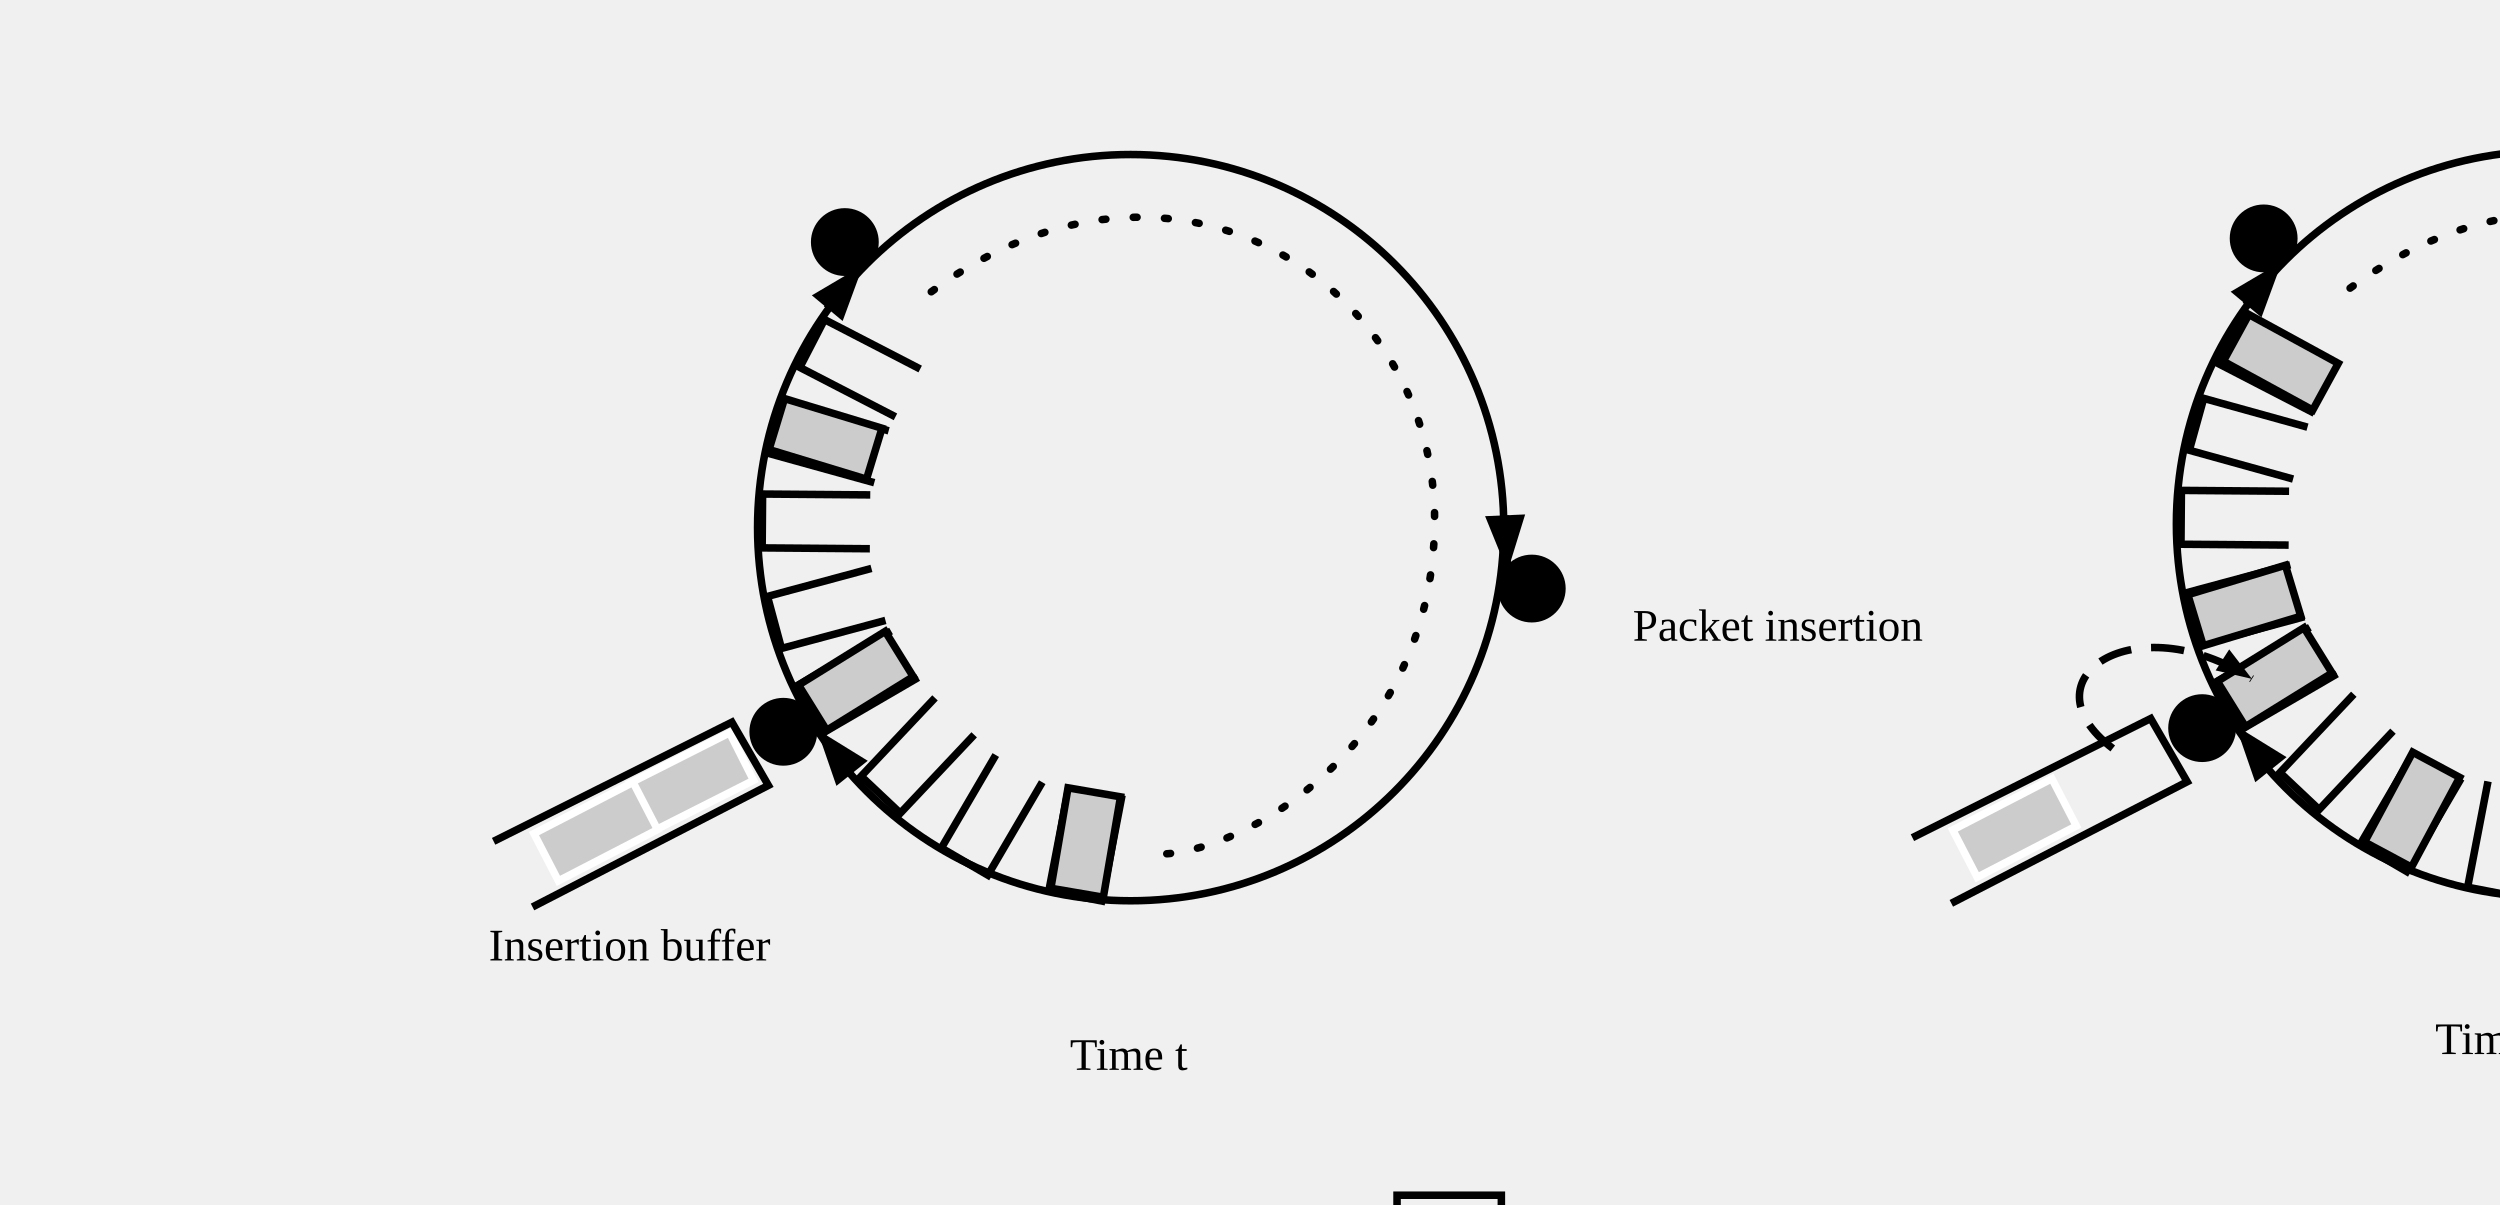
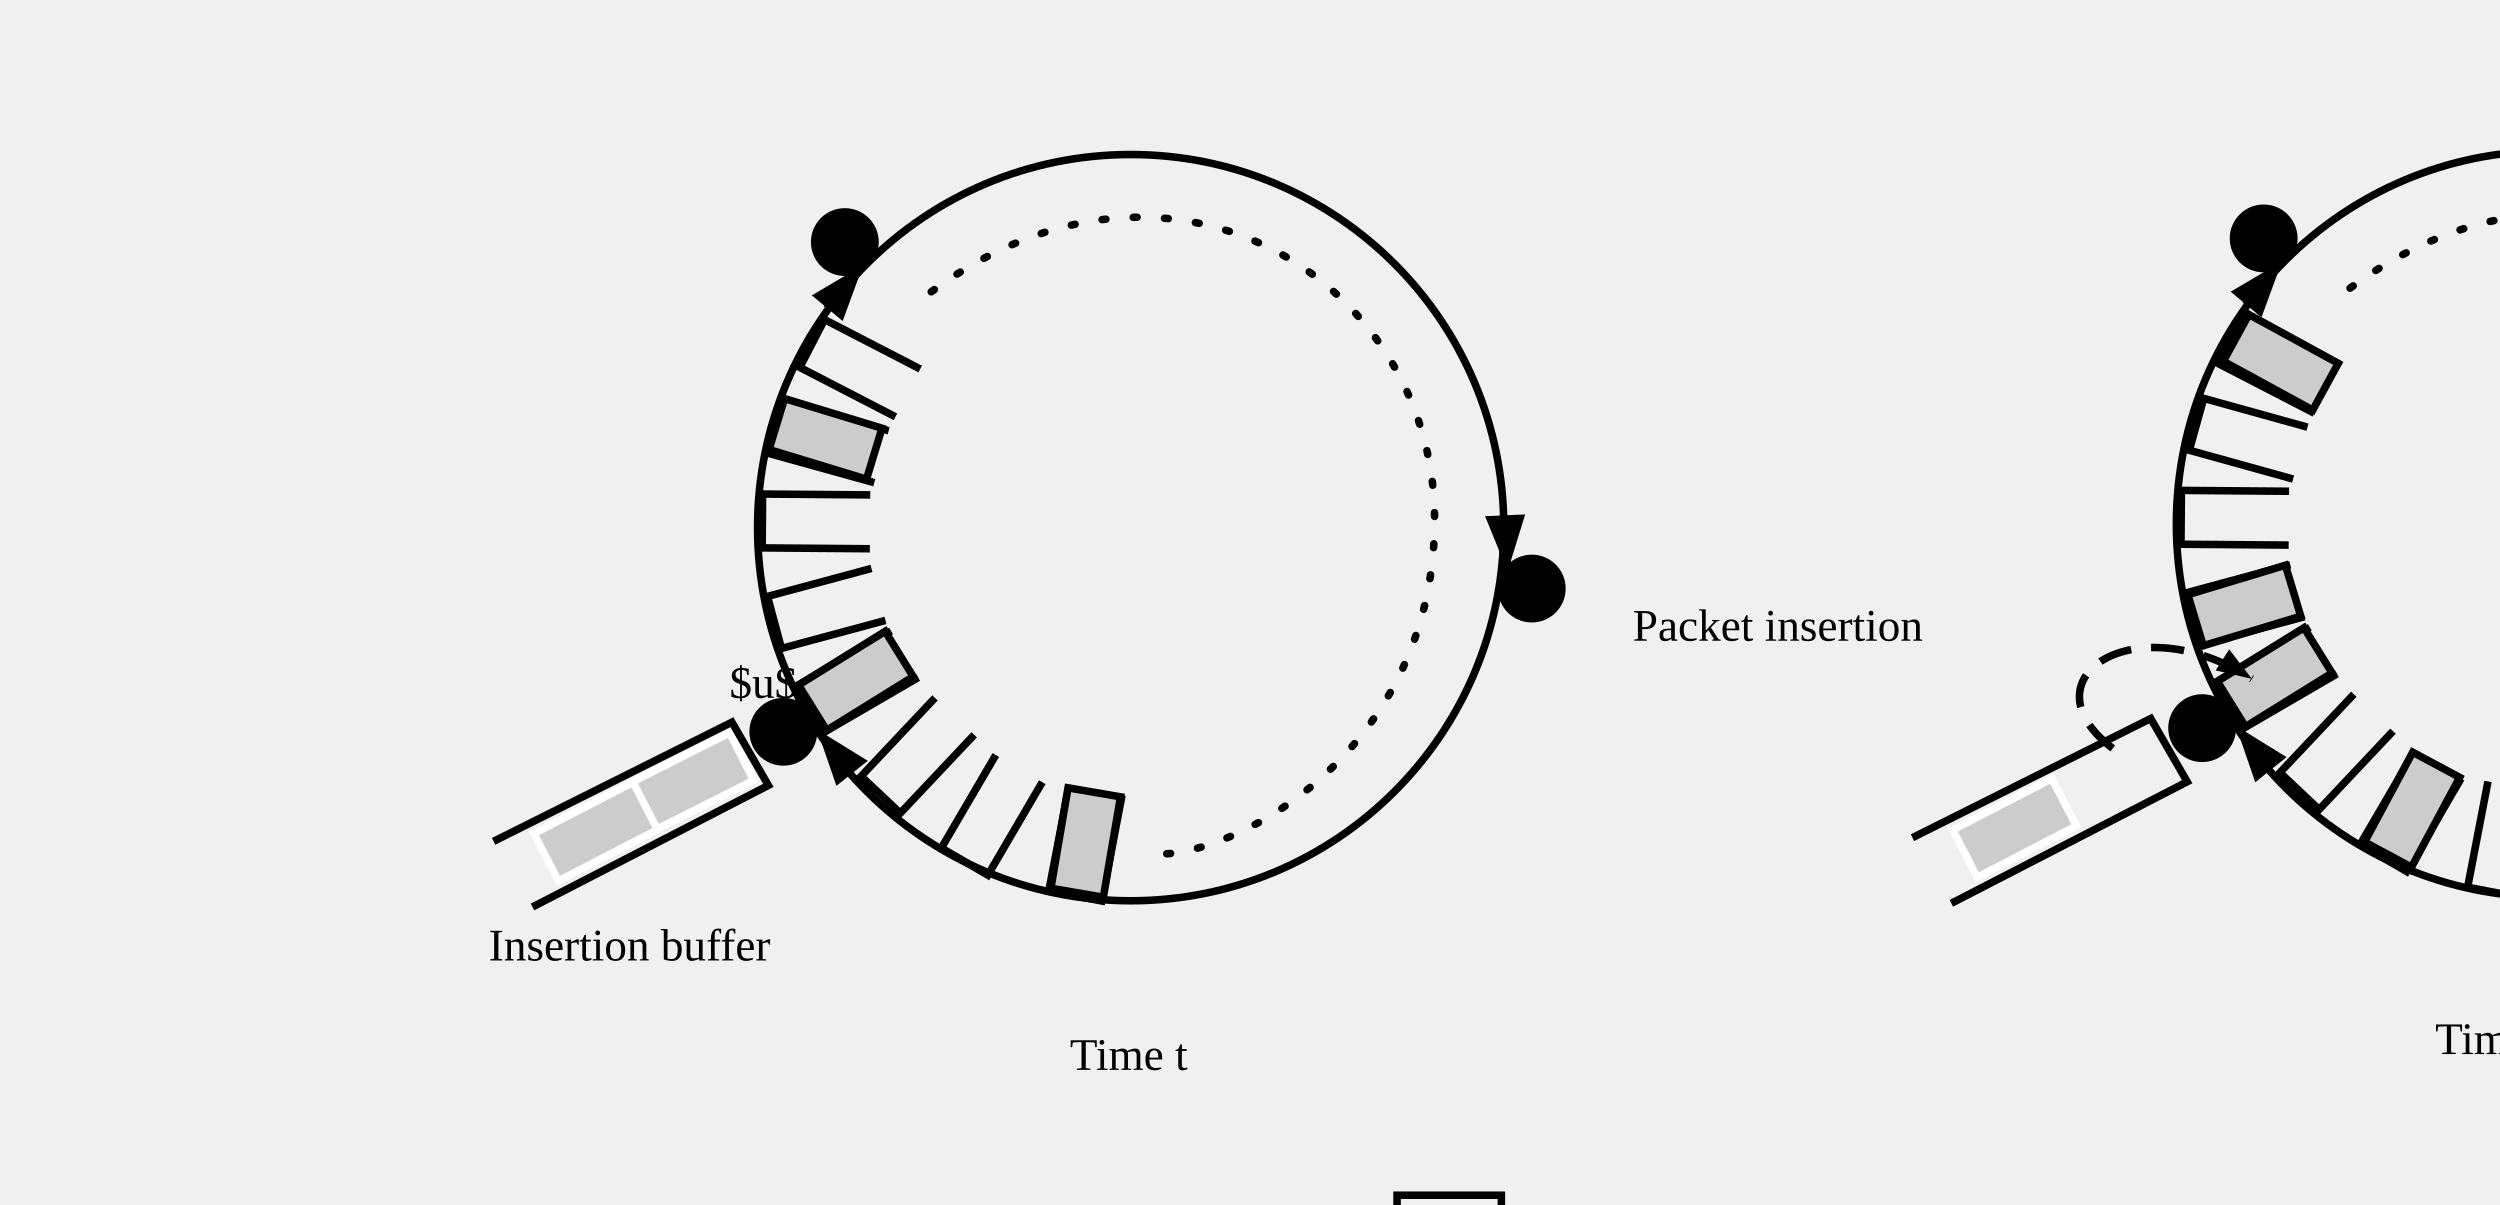
<svg xmlns="http://www.w3.org/2000/svg" xmlns:ns1="http://latexdraw.sourceforge.net/namespaces/latexdraw" version="1.1" baseProfile="full">
  <g>
-     <g ns1:type="circle" id="id996914645">
+     <g ns1:type="circle" id="id1962068133">
      <circle cx="300.0" cy="140.0" r="99.0" ns1:borderPos="outer" stroke-width="2.0" stroke="black" fill="none" />
    </g>
-     <g ns1:type="circle" id="id721638446">
+     <g ns1:type="circle" id="id1853455625">
      <circle cx="207.839" cy="194.161" r="8.0" ns1:borderPos="outer" stroke-width="2.0" stroke="black" fill="black" />
    </g>
-     <g ns1:type="circle" id="id319601072">
+     <g ns1:type="circle" id="id699902036">
      <circle cx="224.161" cy="64.226" r="8.0" ns1:borderPos="outer" stroke-width="2.0" stroke="black" fill="black" />
    </g>
-     <g ns1:type="joinedLines" id="id1181010662">
+     <g ns1:type="joinedLines" id="id1437549892">
      <polyline points="231.219,150.813 203.633,158.251 207.352,172.044 234.938,164.606 " stroke-width="2.0" stroke="black" fill="none" ns1:rotationAngle="0.0" />
    </g>
-     <g ns1:type="joinedLines" id="id1049388398">
+     <g ns1:type="joinedLines" id="id1135147069">
      <polyline points="230.908,131.311 202.338,131.086 202.225,145.371 230.796,145.596 " stroke-width="2.0" stroke="black" fill="none" ns1:rotationAngle="0.0" />
    </g>
-     <g ns1:type="joinedLines" id="id334856215">
+     <g ns1:type="joinedLines" id="id1236905034">
      <polyline points="235.791,114.31 208.259,106.671 204.44,120.437 231.971,128.076 " stroke-width="2.0" stroke="black" fill="none" ns1:rotationAngle="0.0" />
    </g>
-     <g ns1:type="joinedLines" id="id1518839817">
-       <polyline points="216.774,193.548 224.516,203.226 " stroke-width="2.0" stroke="black" ns1:rotationAngle="0.0" marker-start="url(#arrow0-1518839817)" />
+     <g ns1:type="joinedLines" id="id580666314">
+       <polyline points="216.774,193.548 224.516,203.226 " stroke-width="2.0" stroke="black" ns1:rotationAngle="0.0" marker-start="url(#arrow0-580666314)" />
    </g>
-     <g ns1:type="joinedLines" id="id613535693">
-       <polyline points="229.032,70.323 219.355,81.935 " stroke-width="2.0" stroke="black" ns1:rotationAngle="0.0" marker-start="url(#arrow0-613535693)" />
+     <g ns1:type="joinedLines" id="id1397942090">
+       <polyline points="229.032,70.323 219.355,81.935 " stroke-width="2.0" stroke="black" ns1:rotationAngle="0.0" marker-start="url(#arrow0-1397942090)" />
    </g>
-     <g ns1:type="joinedLines" id="id754396851">
-       <polyline points="400,151.613 399.355,136.774 " stroke-width="2.0" stroke="black" ns1:rotationAngle="0.0" marker-start="url(#arrow0-754396851)" />
+     <g ns1:type="joinedLines" id="id1418286082">
+       <polyline points="400,151.613 399.355,136.774 " stroke-width="2.0" stroke="black" ns1:rotationAngle="0.0" marker-start="url(#arrow0-1418286082)" />
    </g>
-     <g ns1:type="joinedLines" id="id1160142955">
+     <g ns1:type="joinedLines" id="id2068417564">
      <polyline points="244.15,97.911 218.769,84.791 212.209,97.481 237.59,110.601 " stroke-width="2.0" stroke="black" fill="none" ns1:rotationAngle="0.0" />
    </g>
-     <g ns1:type="joinedLines" id="id596941866">
+     <g ns1:type="joinedLines" id="id793104024">
      <polyline points="248.082,185.166 228.482,205.956 238.877,215.755 258.476,194.966 " stroke-width="2.0" stroke="black" fill="none" ns1:rotationAngle="0.0" />
    </g>
-     <g ns1:type="joinedLines" id="id595430942">
+     <g ns1:type="joinedLines" id="id218886387">
      <polyline points="264.207,200.33 249.777,224.989 262.106,232.205 276.537,207.545 " stroke-width="2.0" stroke="black" fill="none" ns1:rotationAngle="0.0" />
    </g>
-     <g ns1:type="joinedLines" id="id265326762">
+     <g ns1:type="joinedLines" id="id683844527">
      <polyline points="283.683,208.308 278.28,236.364 292.308,239.065 297.711,211.009 " stroke-width="2.0" stroke="black" fill="none" ns1:rotationAngle="0.0" />
    </g>
-     <g ns1:type="bezierCurve" id="id1641209667">
+     <g ns1:type="bezierCurve" id="id1343191594">
      <path d="M 247.097 77.419 C 311.549 29.597 381.281 75.717 380.645 138.71 C 380.009 201.703 323.932 228.937 305.161 226.452 " stroke-width="2.0" stroke="black" fill="none" stroke-linecap="round" stroke-dasharray="1, 7.292" ns1:rotationAngle="0.0" />
    </g>
-     <g ns1:type="rectangle" id="id1937097014" transform="rotate(-80.29143) translate(-459.833 98.08902)">
+     <g ns1:type="rectangle" id="id1921226615" transform="rotate(-80.29143) translate(-459.833 98.08902)">
      <rect x="274.548" y="216.484" width="27.032" height="14.129" ns1:borderPos="outer" stroke-width="2.0" stroke="black" fill="#cccccc" />
    </g>
-     <g ns1:type="circle" id="id803128588">
+     <g ns1:type="circle" id="id1039477230">
      <circle cx="406.419" cy="156.161" r="8.0" ns1:borderPos="outer" stroke-width="2.0" stroke="black" fill="black" />
    </g>
-     <g ns1:type="rectangle" id="id1345072715" transform="rotate(16.91971) translate(24.40993 -68.78601)">
+     <g ns1:type="rectangle" id="id1682928945" transform="rotate(16.91971) translate(24.40993 -68.78601)">
      <rect x="205.516" y="109.387" width="27.032" height="14.129" ns1:borderPos="outer" stroke-width="2.0" stroke="black" fill="#cccccc" />
    </g>
-     <g ns1:type="text" id="id1017336412" fill="black" ns1:position="bl">
+     <g ns1:type="text" id="id1400575763" fill="black" ns1:position="bl">
      <text x="283.871" y="283.871">Time t</text>
    </g>
-     <g ns1:type="joinedLines" id="id231501301">
+     <g ns1:type="joinedLines" id="id1405753944">
      <polyline points="236.425,167.423 211.733,181.797 218.92,194.144 243.613,179.769 " stroke-width="2.0" stroke="black" fill="none" ns1:rotationAngle="0.0" />
    </g>
-     <g ns1:type="rectangle" id="id777790975">
+     <g ns1:type="rectangle" id="id252970">
      <rect x="370.677" y="317.129" width="27.677" height="12.839" ns1:borderPos="outer" stroke-width="2.0" stroke="black" fill="none" />
    </g>
-     <g ns1:type="text" id="id432774089" fill="black" ns1:position="bl">
+     <g ns1:type="text" id="id1053539995" fill="black" ns1:position="bl">
      <text x="403.871" y="356.129">Containers with packet</text>
    </g>
-     <g ns1:type="rectangle" id="id1450653394">
+     <g ns1:type="rectangle" id="id540530660">
      <rect x="370.677" y="341" width="27.677" height="13.484" ns1:borderPos="outer" stroke-width="2.0" stroke="black" fill="#cccccc" />
    </g>
-     <g ns1:type="text" id="id374745886" fill="black" ns1:position="bl">
+     <g ns1:type="text" id="id510899092" fill="black" ns1:position="bl">
      <text x="404.516" y="330.968">Free Containers</text>
    </g>
-     <g ns1:type="rectangle" id="id2046316192" transform="rotate(-26.81773) translate(-113.3193 60.49981)">
+     <g ns1:type="rectangle" id="id6672201" transform="rotate(-26.81773) translate(-113.3193 60.49981)">
      <rect x="168.742" y="200.355" width="29.613" height="14.129" ns1:borderPos="outer" stroke-width="2.0" stroke="white" fill="#cccccc" />
    </g>
-     <g ns1:type="rectangle" id="id574399335" transform="rotate(-27.34765) translate(-119.0278 47.95271)">
+     <g ns1:type="rectangle" id="id337072405" transform="rotate(-27.34765) translate(-119.0278 47.95271)">
      <rect x="143.258" y="213.581" width="29.613" height="14.129" ns1:borderPos="outer" stroke-width="2.0" stroke="white" fill="#cccccc" />
    </g>
-     <g ns1:type="rectangle" id="id1050911161" transform="rotate(-31.79947) translate(-129.2784 92.5529)">
+     <g ns1:type="rectangle" id="id969549105" transform="rotate(-31.79947) translate(-129.2784 92.5529)">
      <rect x="213.581" y="173.581" width="27.032" height="14.129" ns1:borderPos="outer" stroke-width="2.0" stroke="black" fill="#cccccc" />
    </g>
-     <g ns1:type="joinedLines" id="id356674780">
+     <g ns1:type="joinedLines" id="id660822647">
      <polyline points="130.968,223.226 194.194,191.613 203.871,208.387 141.29,240.645 " stroke-width="2.0" stroke="black" fill="none" ns1:rotationAngle="0.0" />
    </g>
-     <g ns1:type="text" id="id1557561076" fill="black" ns1:position="bl">
+     <g ns1:type="text" id="id495336365" fill="black" ns1:position="bl">
      <text x="129.677" y="254.839">Insertion buffer</text>
    </g>
-     <g ns1:type="circle" id="id1819543445">
+     <g ns1:type="circle" id="id546011784">
      <circle cx="676.452" cy="139.032" r="99.0" ns1:borderPos="outer" stroke-width="2.0" stroke="black" fill="none" />
    </g>
-     <g ns1:type="circle" id="id397059236">
+     <g ns1:type="circle" id="id304866410">
      <circle cx="584.29" cy="193.194" r="8.0" ns1:borderPos="outer" stroke-width="2.0" stroke="black" fill="black" />
    </g>
-     <g ns1:type="circle" id="id1493565956">
+     <g ns1:type="circle" id="id1173920952">
      <circle cx="600.613" cy="63.258" r="8.0" ns1:borderPos="outer" stroke-width="2.0" stroke="black" fill="black" />
    </g>
-     <g ns1:type="joinedLines" id="id1510972296">
+     <g ns1:type="joinedLines" id="id1724306349">
      <polyline points="607.671,149.845 580.085,157.284 583.804,171.077 611.39,163.638 " stroke-width="2.0" stroke="black" fill="none" ns1:rotationAngle="0.0" />
    </g>
-     <g ns1:type="joinedLines" id="id827098848">
+     <g ns1:type="joinedLines" id="id1051317712">
      <polyline points="607.36,130.343 578.789,130.118 578.677,144.403 607.247,144.628 " stroke-width="2.0" stroke="black" fill="none" ns1:rotationAngle="0.0" />
    </g>
-     <g ns1:type="joinedLines" id="id459948938">
+     <g ns1:type="joinedLines" id="id1581355563">
      <polyline points="612.242,113.342 584.711,105.703 580.891,119.469 608.423,127.108 " stroke-width="2.0" stroke="black" fill="none" ns1:rotationAngle="0.0" />
    </g>
-     <g ns1:type="joinedLines" id="id201089698">
-       <polyline points="593.226,192.581 600.968,202.258 " stroke-width="2.0" stroke="black" ns1:rotationAngle="0.0" marker-start="url(#arrow0-201089698)" />
+     <g ns1:type="joinedLines" id="id1032747544">
+       <polyline points="593.226,192.581 600.968,202.258 " stroke-width="2.0" stroke="black" ns1:rotationAngle="0.0" marker-start="url(#arrow0-1032747544)" />
    </g>
-     <g ns1:type="joinedLines" id="id91782970">
-       <polyline points="605.484,69.355 595.806,80.968 " stroke-width="2.0" stroke="black" ns1:rotationAngle="0.0" marker-start="url(#arrow0-91782970)" />
+     <g ns1:type="joinedLines" id="id839183871">
+       <polyline points="605.484,69.355 595.806,80.968 " stroke-width="2.0" stroke="black" ns1:rotationAngle="0.0" marker-start="url(#arrow0-839183871)" />
    </g>
-     <g ns1:type="joinedLines" id="id667020231">
-       <polyline points="776.452,150.645 775.806,135.806 " stroke-width="2.0" stroke="black" ns1:rotationAngle="0.0" marker-start="url(#arrow0-667020231)" />
+     <g ns1:type="joinedLines" id="id2027968592">
+       <polyline points="776.452,150.645 775.806,135.806 " stroke-width="2.0" stroke="black" ns1:rotationAngle="0.0" marker-start="url(#arrow0-2027968592)" />
    </g>
-     <g ns1:type="joinedLines" id="id355229351">
+     <g ns1:type="joinedLines" id="id974617038">
      <polyline points="620.602,96.943 595.221,83.823 588.661,96.513 614.042,109.633 " stroke-width="2.0" stroke="black" fill="none" ns1:rotationAngle="0.0" />
    </g>
-     <g ns1:type="joinedLines" id="id1910019525">
+     <g ns1:type="joinedLines" id="id1935535826">
      <polyline points="624.533,184.199 604.934,204.988 615.328,214.788 634.928,193.998 " stroke-width="2.0" stroke="black" fill="none" ns1:rotationAngle="0.0" />
    </g>
-     <g ns1:type="joinedLines" id="id239538383">
+     <g ns1:type="joinedLines" id="id354224117">
      <polyline points="640.659,199.362 626.228,224.022 638.558,231.237 652.988,206.577 " stroke-width="2.0" stroke="black" fill="none" ns1:rotationAngle="0.0" />
    </g>
-     <g ns1:type="joinedLines" id="id475731330">
+     <g ns1:type="joinedLines" id="id681950535">
      <polyline points="660.134,207.34 654.732,235.396 668.76,238.098 674.162,210.042 " stroke-width="2.0" stroke="black" fill="none" ns1:rotationAngle="0.0" />
    </g>
-     <g ns1:type="bezierCurve" id="id510683701">
+     <g ns1:type="bezierCurve" id="id1864948344">
      <path d="M 623.548 76.452 C 688.001 28.629 757.733 74.749 757.097 137.742 C 756.461 200.735 700.383 227.969 681.613 225.484 " stroke-width="2.0" stroke="black" fill="none" stroke-linecap="round" stroke-dasharray="1, 7.292" ns1:rotationAngle="0.0" />
    </g>
-     <g ns1:type="rectangle" id="id904581133" transform="rotate(-61.79429) translate(-526.8393 450.7064)">
+     <g ns1:type="rectangle" id="id1235239709" transform="rotate(-61.79429) translate(-526.8393 450.7064)">
      <rect x="626.484" y="207.774" width="27.032" height="14.129" ns1:borderPos="outer" stroke-width="2.0" stroke="black" fill="#cccccc" />
    </g>
-     <g ns1:type="circle" id="id1056134394">
+     <g ns1:type="circle" id="id1208377000">
      <circle cx="782.871" cy="155.194" r="8.0" ns1:borderPos="outer" stroke-width="2.0" stroke="black" fill="black" />
    </g>
-     <g ns1:type="rectangle" id="id1711147338" transform="rotate(28.6437) translate(-27.98055 -301.8555)">
+     <g ns1:type="rectangle" id="id461747906" transform="rotate(28.6437) translate(-27.98055 -301.8555)">
      <rect x="591.645" y="89.065" width="27.032" height="14.129" ns1:borderPos="outer" stroke-width="2.0" stroke="black" fill="#cccccc" />
    </g>
-     <g ns1:type="text" id="id663911296" fill="black" ns1:position="bl">
+     <g ns1:type="text" id="id1089166723" fill="black" ns1:position="bl">
      <text x="646.129" y="279.677">Time t +1</text>
    </g>
-     <g ns1:type="joinedLines" id="id850629217">
+     <g ns1:type="joinedLines" id="id1986969850">
      <polyline points="612.877,166.455 588.185,180.83 595.372,193.176 620.064,178.802 " stroke-width="2.0" stroke="black" fill="none" ns1:rotationAngle="0.0" />
    </g>
-     <g ns1:type="rectangle" id="id282664601" transform="rotate(-27.34765) translate(-160.6572 220.9984)">
+     <g ns1:type="rectangle" id="id1138762830" transform="rotate(-27.34765) translate(-160.6572 220.9984)">
      <rect x="519.71" y="212.613" width="29.613" height="14.129" ns1:borderPos="outer" stroke-width="2.0" stroke="white" fill="#cccccc" />
    </g>
-     <g ns1:type="rectangle" id="id170755846" transform="rotate(-31.79947) translate(-185.2747 291.0686)">
+     <g ns1:type="rectangle" id="id1494490145" transform="rotate(-31.79947) translate(-185.2747 291.0686)">
      <rect x="590.032" y="172.613" width="27.032" height="14.129" ns1:borderPos="outer" stroke-width="2.0" stroke="black" fill="#cccccc" />
    </g>
-     <g ns1:type="joinedLines" id="id744424688">
+     <g ns1:type="joinedLines" id="id1997181917">
      <polyline points="507.419,222.258 570.645,190.645 580.323,207.419 517.742,239.677 " stroke-width="2.0" stroke="black" fill="none" ns1:rotationAngle="0.0" />
    </g>
-     <g ns1:type="bezierCurve" id="id2012854387">
-       <path d="M 560.569 198.581 C 536.304 180.105 566.454 160.142 597.495 180.128 " stroke-width="2.0" stroke="black" fill="none" stroke-dasharray="8.819, 5.292" ns1:rotationAngle="0.0" marker-end="url(#arrow1-2012854387)" />
+     <g ns1:type="bezierCurve" id="id1019093141">
+       <path d="M 560.569 198.581 C 536.304 180.105 566.454 160.142 597.495 180.128 " stroke-width="2.0" stroke="black" fill="none" stroke-dasharray="8.819, 5.292" ns1:rotationAngle="0.0" marker-end="url(#arrow1-1019093141)" />
    </g>
-     <g ns1:type="text" id="id1104748293" fill="black" ns1:position="bl">
+     <g ns1:type="text" id="id693431800" fill="black" ns1:position="bl">
      <text x="433.226" y="170">Packet insertion</text>
    </g>
-     <g ns1:type="rectangle" id="id2069437805" transform="rotate(-16.82179) translate(-71.9711 165.4565)">
+     <g ns1:type="rectangle" id="id1688455887" transform="rotate(-16.82179) translate(-71.9711 165.4565)">
      <rect x="581.968" y="153.581" width="27.032" height="14.129" ns1:borderPos="outer" stroke-width="2.0" stroke="black" fill="#cccccc" />
+     </g>
+     <g ns1:type="text" id="id584970210" fill="black" ns1:position="bl">
+       <text x="193.548" y="185.161">$u$</text>
    </g>
  </g>
  <defs>
-     <marker overflow="visible" orient="auto" id="arrow0-1518839817">
+     <marker overflow="visible" orient="auto" id="arrow0-580666314">
      <path d="M 0.0 0.0 L 7.452 2.661 L 7.452 0.0 L 7.452 -2.661 z " ns1:arrSizeNum="4.0" fill="black" />
    </marker>
-     <marker overflow="visible" orient="auto" id="arrow0-613535693">
+     <marker overflow="visible" orient="auto" id="arrow0-1397942090">
      <path d="M 0.0 0.0 L 7.452 2.661 L 7.452 0.0 L 7.452 -2.661 z " ns1:arrSizeNum="4.0" fill="black" />
    </marker>
-     <marker overflow="visible" orient="auto" id="arrow0-754396851">
+     <marker overflow="visible" orient="auto" id="arrow0-1418286082">
      <path d="M 0.0 0.0 L 7.452 2.661 L 7.452 0.0 L 7.452 -2.661 z " ns1:arrSizeNum="4.0" fill="black" />
    </marker>
-     <marker overflow="visible" orient="auto" id="arrow0-201089698">
+     <marker overflow="visible" orient="auto" id="arrow0-1032747544">
      <path d="M 0.0 0.0 L 7.452 2.661 L 7.452 0.0 L 7.452 -2.661 z " ns1:arrSizeNum="4.0" fill="black" />
    </marker>
-     <marker overflow="visible" orient="auto" id="arrow0-91782970">
+     <marker overflow="visible" orient="auto" id="arrow0-839183871">
      <path d="M 0.0 0.0 L 7.452 2.661 L 7.452 0.0 L 7.452 -2.661 z " ns1:arrSizeNum="4.0" fill="black" />
    </marker>
-     <marker overflow="visible" orient="auto" id="arrow0-667020231">
+     <marker overflow="visible" orient="auto" id="arrow0-2027968592">
      <path d="M 0.0 0.0 L 7.452 2.661 L 7.452 0.0 L 7.452 -2.661 z " ns1:arrSizeNum="4.0" fill="black" />
    </marker>
-     <marker overflow="visible" orient="auto" id="arrow1-2012854387">
+     <marker overflow="visible" orient="auto" id="arrow1-1019093141">
      <path d="M 0.0 0.0 L -4.652 1.661 L -4.652 0.0 L -4.652 -1.661 z " ns1:arrSizeNum="2.0" fill="black" />
    </marker>
  </defs>
</svg>
